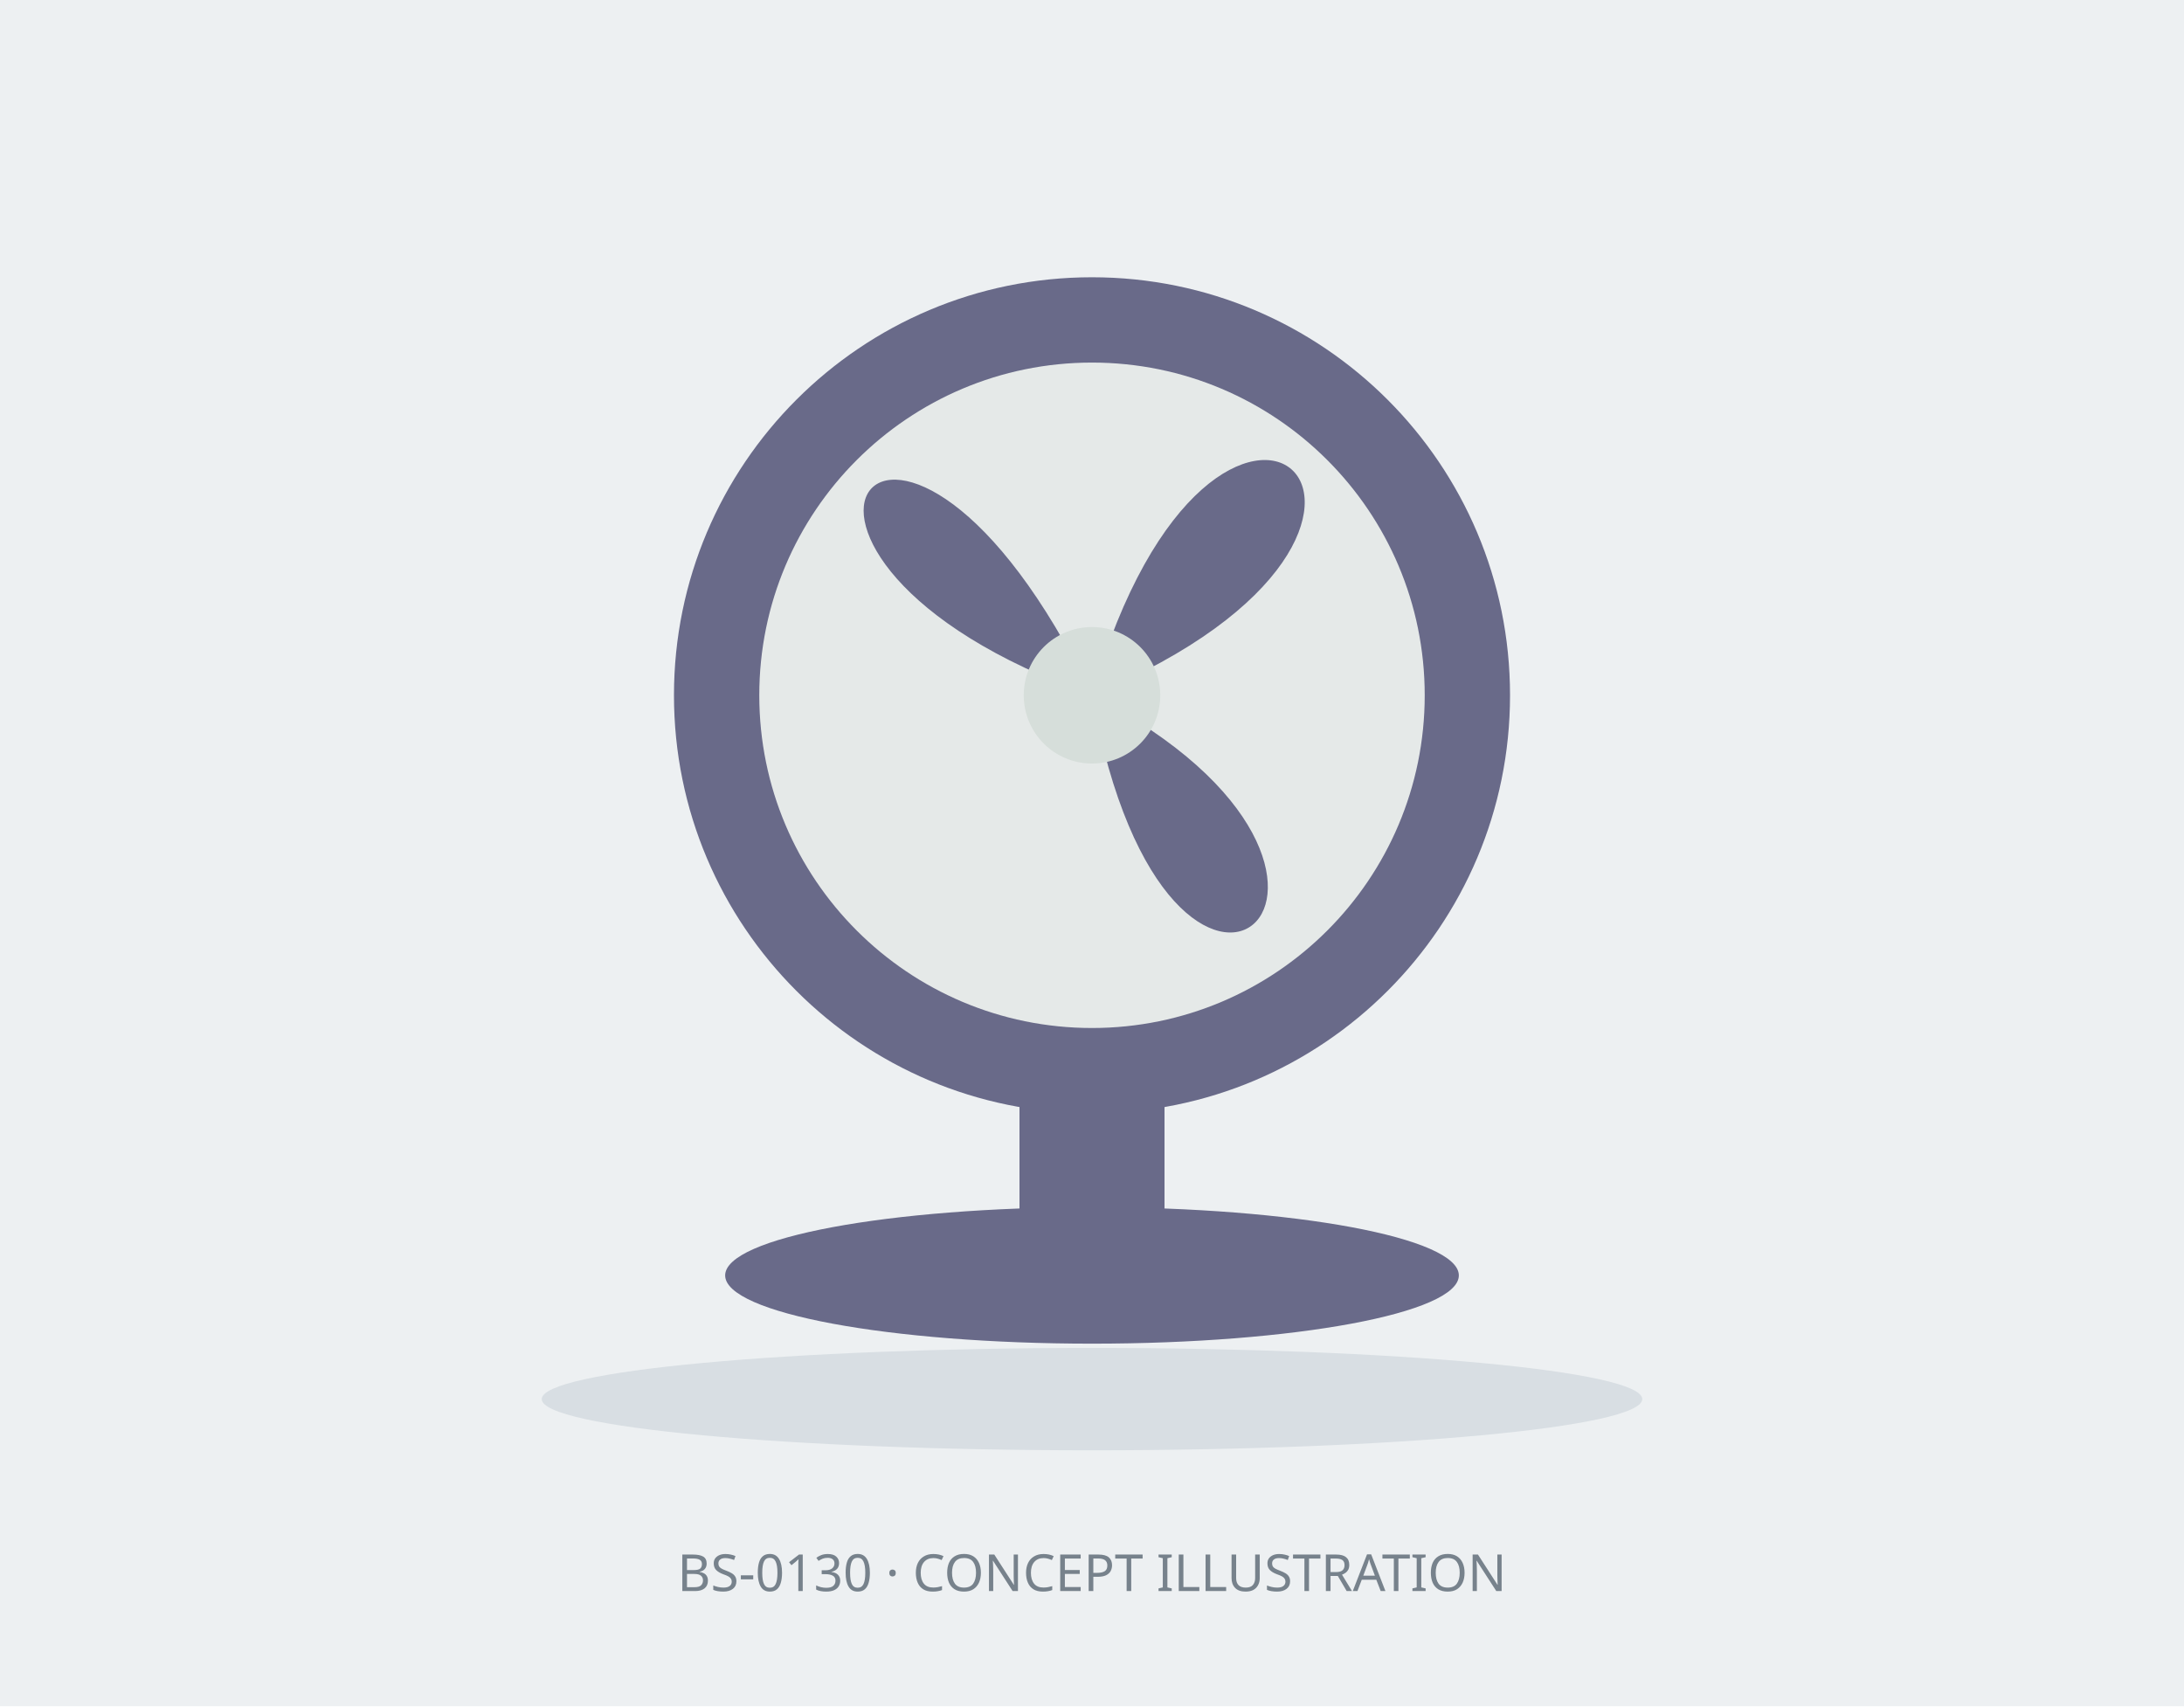
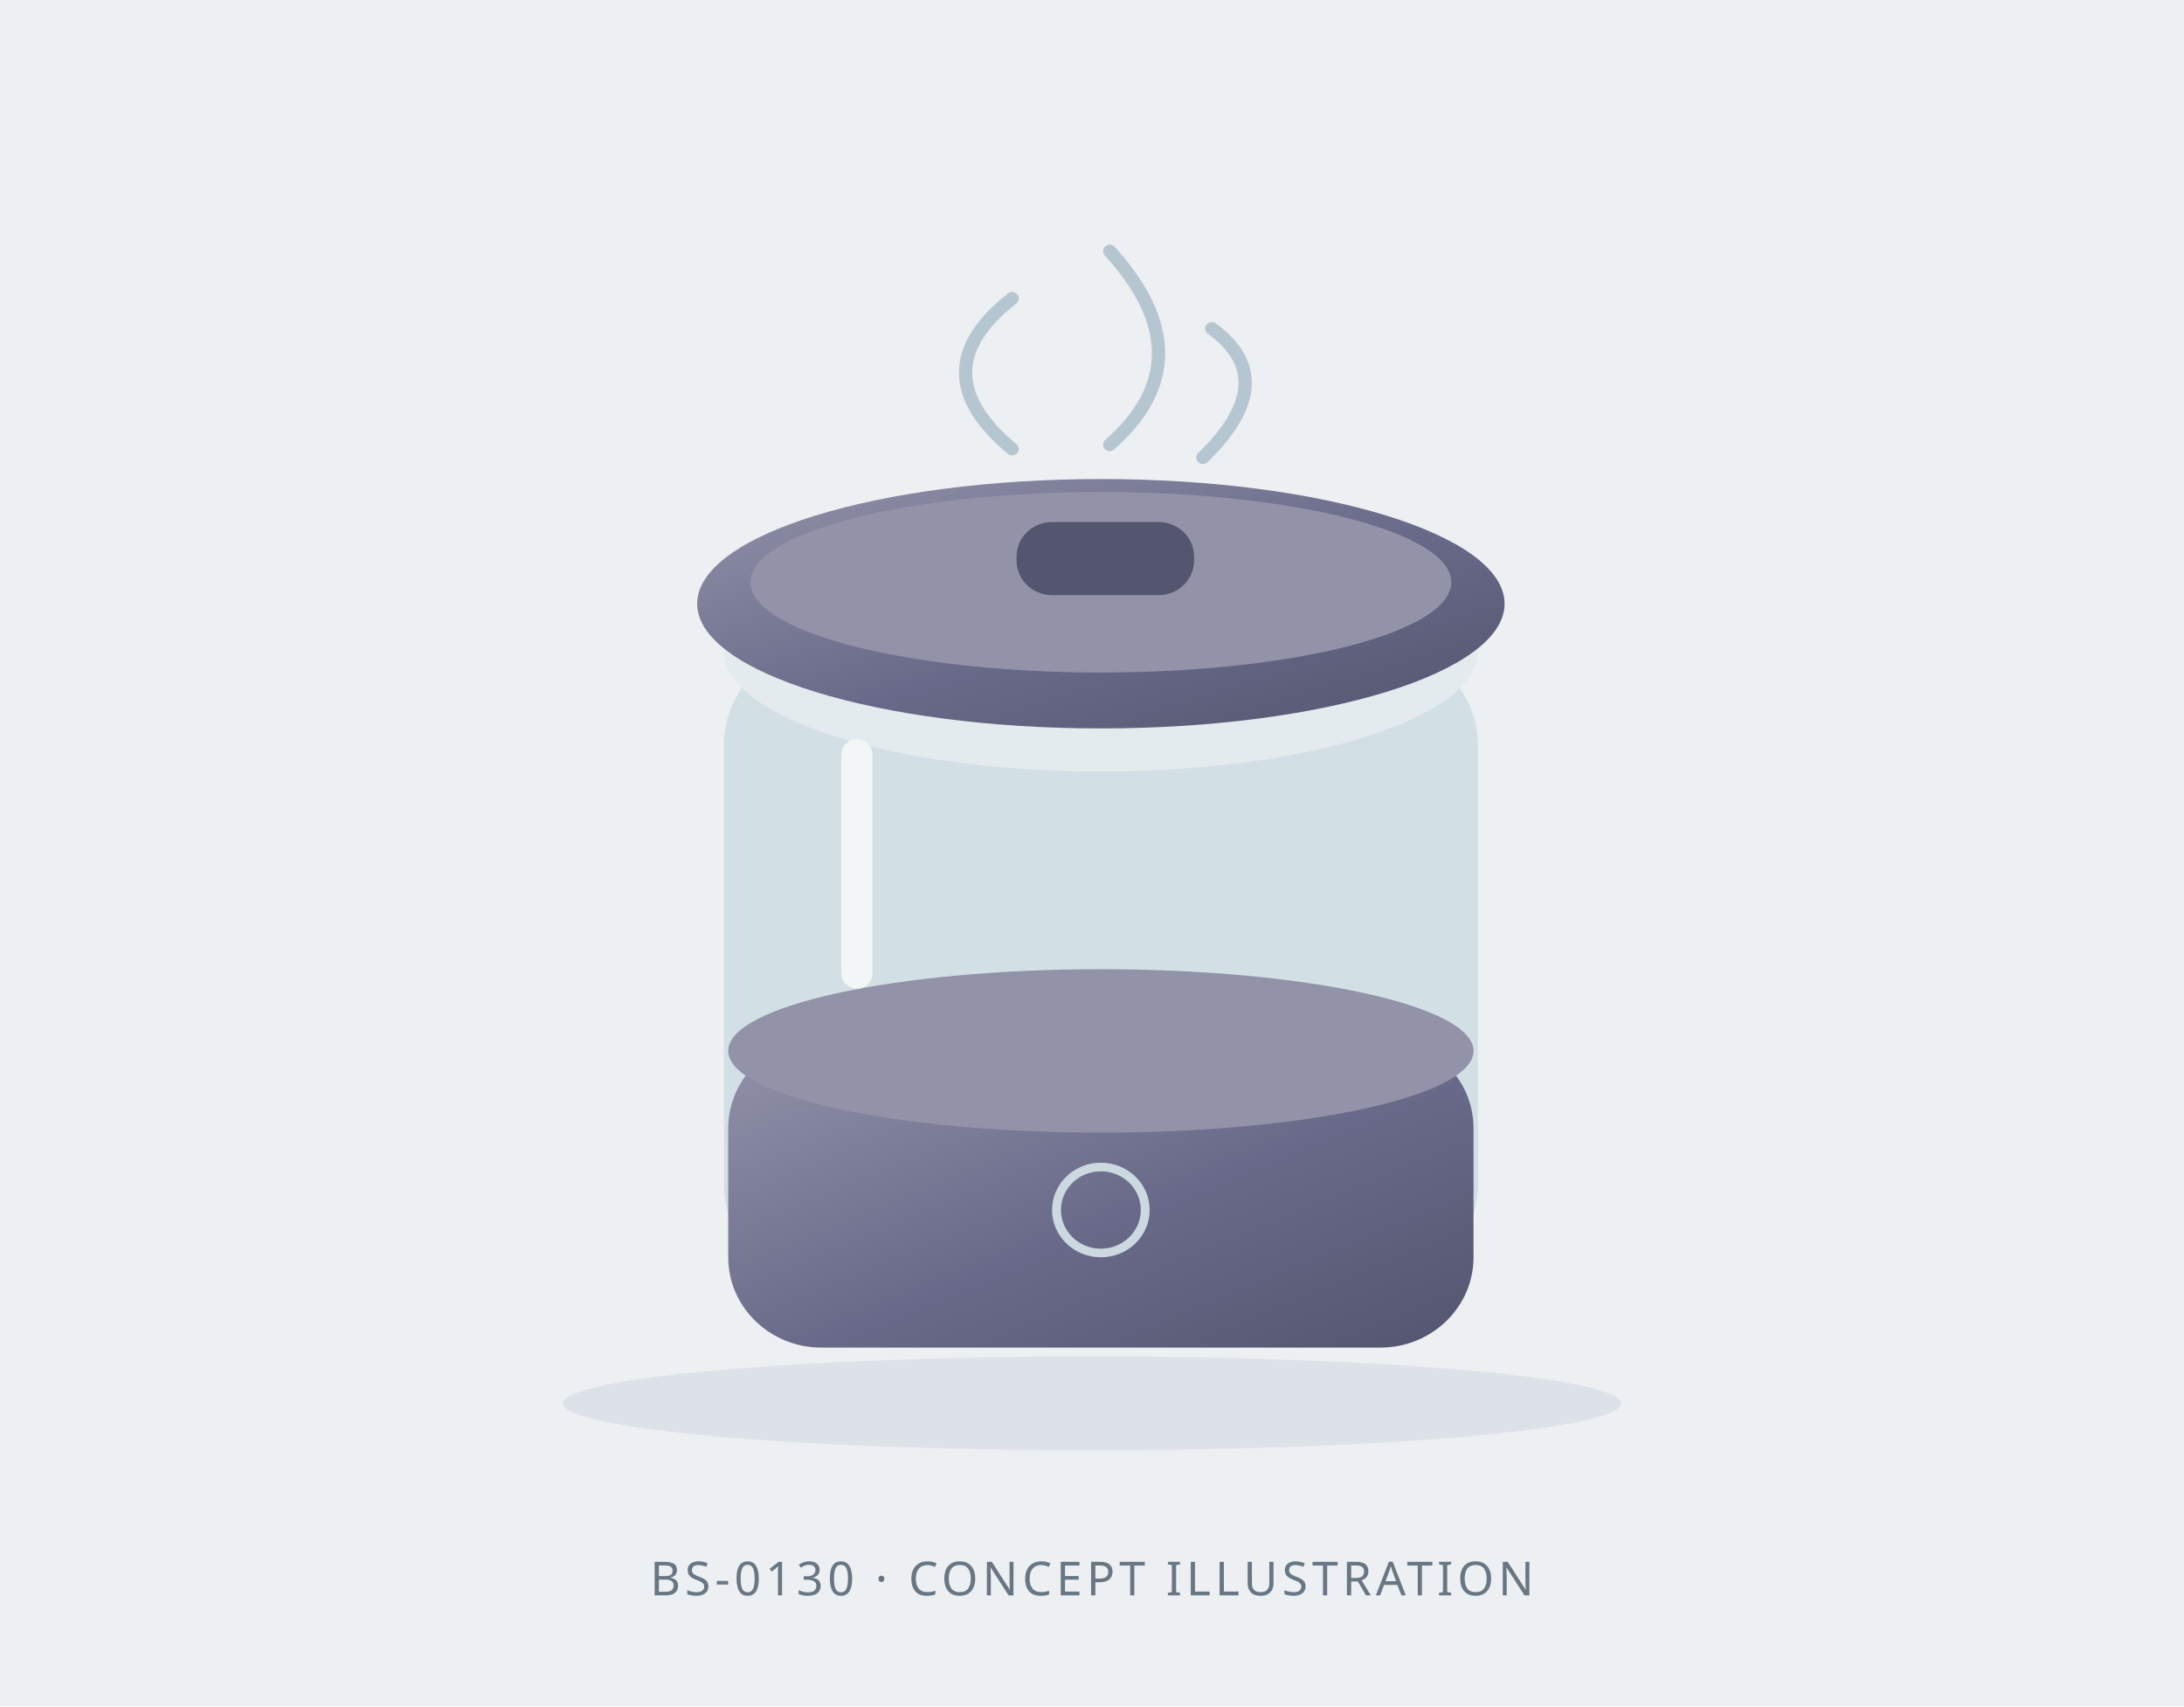
- <svg xmlns="http://www.w3.org/2000/svg" width="512" height="400" viewBox="0 0 512 400">
+ <svg xmlns="http://www.w3.org/2000/svg" width="512" height="400" viewBox="0 0 512 400" role="img">
  <rect width="512" height="400" fill="#edf0f2" />
-   <ellipse cx="256" cy="328" rx="129" ry="12" fill="#d8dee3" />
-   <rect x="239" y="214" width="34" height="76" fill="#696a89" />
-   <ellipse cx="256" cy="299" rx="86" ry="16" fill="#696a89" />
-   <circle cx="256" cy="163" r="98" fill="#696a89" />
-   <circle cx="256" cy="163" r="78" fill="#e5e9e8" />
-   <path d="M256 163C163 130 210 68 256 163C285 62 352 123 256 163C339 206 274 263 256 163" fill="#696a89" />
-   <circle cx="256" cy="163" r="16" fill="#d6deda" />
-   <text x="256" y="373" text-anchor="middle" font-family="sans-serif" font-size="12" fill="#77828c">BS-0130 · CONCEPT ILLUSTRATION</text>
+   <ellipse cx="256" cy="329" rx="124" ry="11" fill="#dce2e7" />
+   <defs>
+     <linearGradient id="pe586b7e99bbee58aa0e6b9bfe599a8-4-body" x1="0" y1="0" x2="1" y2="1">
+       <stop stop-color="#9292a9" />
+       <stop offset=".55" stop-color="#696a89" />
+       <stop offset="1" stop-color="#54556e" />
+     </linearGradient>
+     <linearGradient id="pe586b7e99bbee58aa0e6b9bfe599a8-4-metal" x1="0" y1="0" x2="1" y2=".4">
+       <stop stop-color="#aeb9c3" />
+       <stop offset=".35" stop-color="#e1e7ec" />
+       <stop offset=".65" stop-color="#c9d2db" />
+       <stop offset="1" stop-color="#8c9aa7" />
+     </linearGradient>
+     <pattern id="pe586b7e99bbee58aa0e6b9bfe599a8-4-fabric" width="5" height="5" patternUnits="userSpaceOnUse">
+       <path d="M0 1h5M1 0v5" stroke="#edf1f4" stroke-opacity=".13" stroke-width=".65" />
+     </pattern>
+     <pattern id="pe586b7e99bbee58aa0e6b9bfe599a8-4-holes" width="8" height="8" patternUnits="userSpaceOnUse">
+       <circle cx="4" cy="4" r="1.35" fill="#26313c" fill-opacity=".45" />
+     </pattern>
+   </defs>
+   <g transform="translate(256 200) scale(1.040 1.008) translate(-256 -200)">
+     <rect x="173" y="151" width="170" height="150" rx="24" fill="#d2e0e5" />
+     <ellipse cx="258" cy="153" rx="85" ry="28" fill="#e4ebee" />
+     <rect x="174" y="243" width="168" height="72" rx="21" fill="url(#pe586b7e99bbee58aa0e6b9bfe599a8-4-body)" />
+     <ellipse cx="258" cy="246" rx="84" ry="19" fill="#9292a9" />
+     <ellipse cx="258" cy="142" rx="91" ry="29" fill="url(#pe586b7e99bbee58aa0e6b9bfe599a8-4-body)" />
+     <ellipse cx="258" cy="137" rx="79" ry="21" fill="#9292a9" />
+     <rect x="239" y="123" width="40" height="17" rx="8" fill="#54556e" />
+     <path d="M203 177v51" fill="none" stroke="#f3f6f7" stroke-width="7" stroke-linecap="round" stroke-linejoin="round" />
+     <path d="M238 106q-21-18 0-35M260 105q22-20 0-45M281 108q18-18 2-30" fill="none" stroke="#b6c6d0" stroke-width="3" stroke-linecap="round" stroke-linejoin="round" />
+     <circle cx="258" cy="283" r="10" fill="none" stroke="#ccd9e0" stroke-width="2" />
+   </g>
+   <text x="256" y="374" text-anchor="middle" font-family="Segoe UI, sans-serif" font-size="11" letter-spacing="1" fill="#697784">BS-0130 · CONCEPT ILLUSTRATION</text>
</svg>
